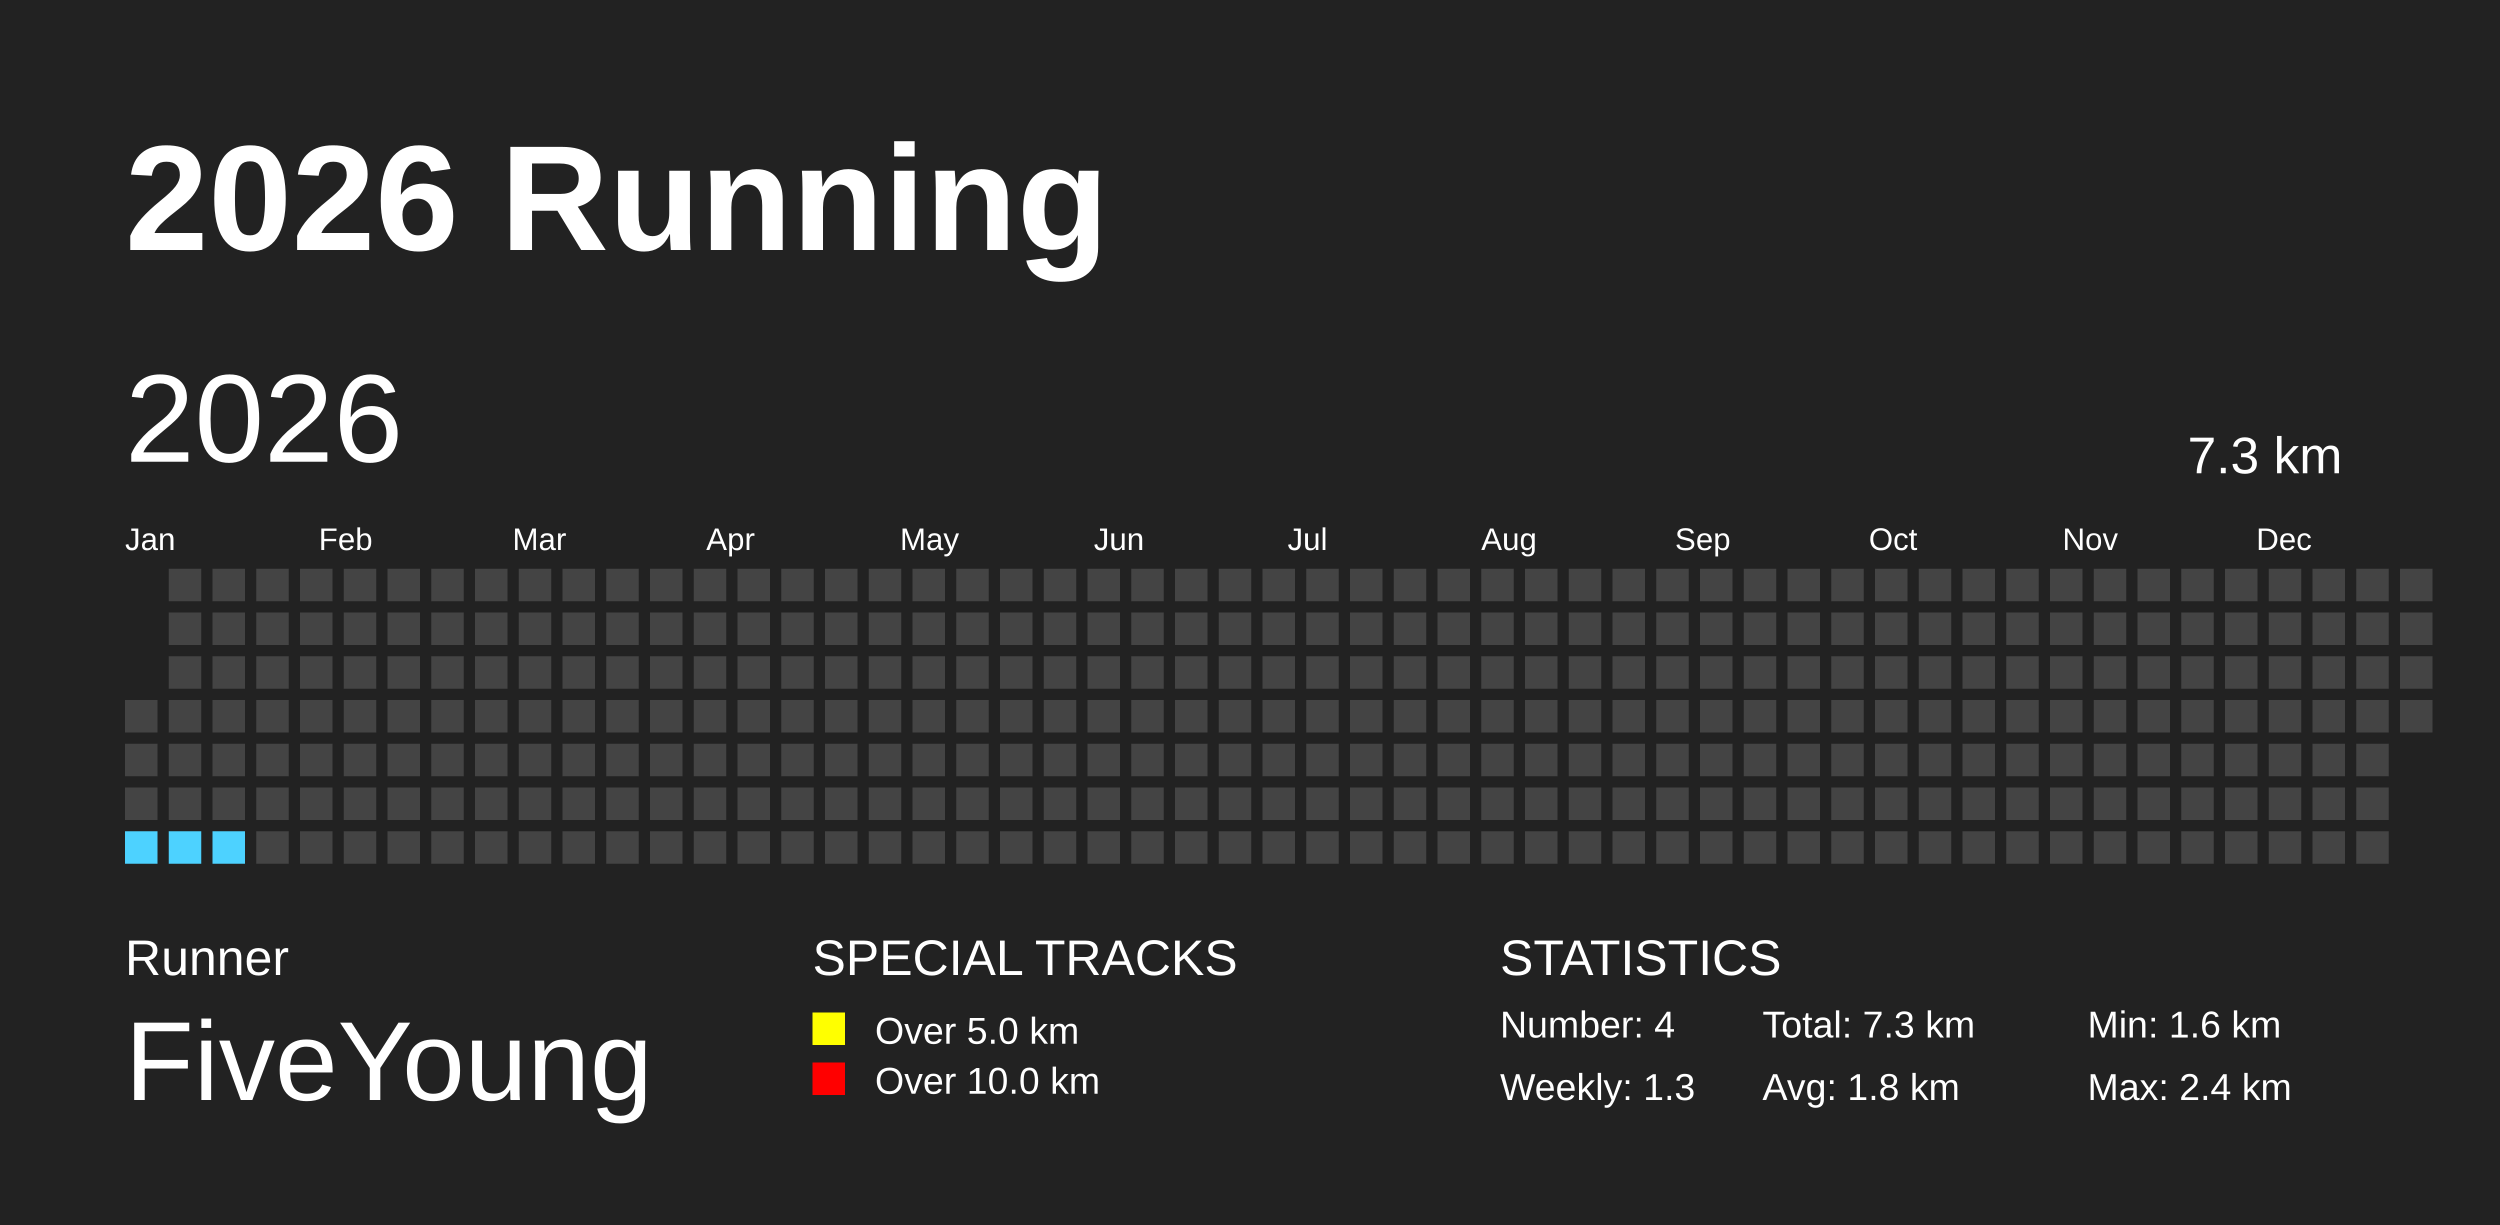
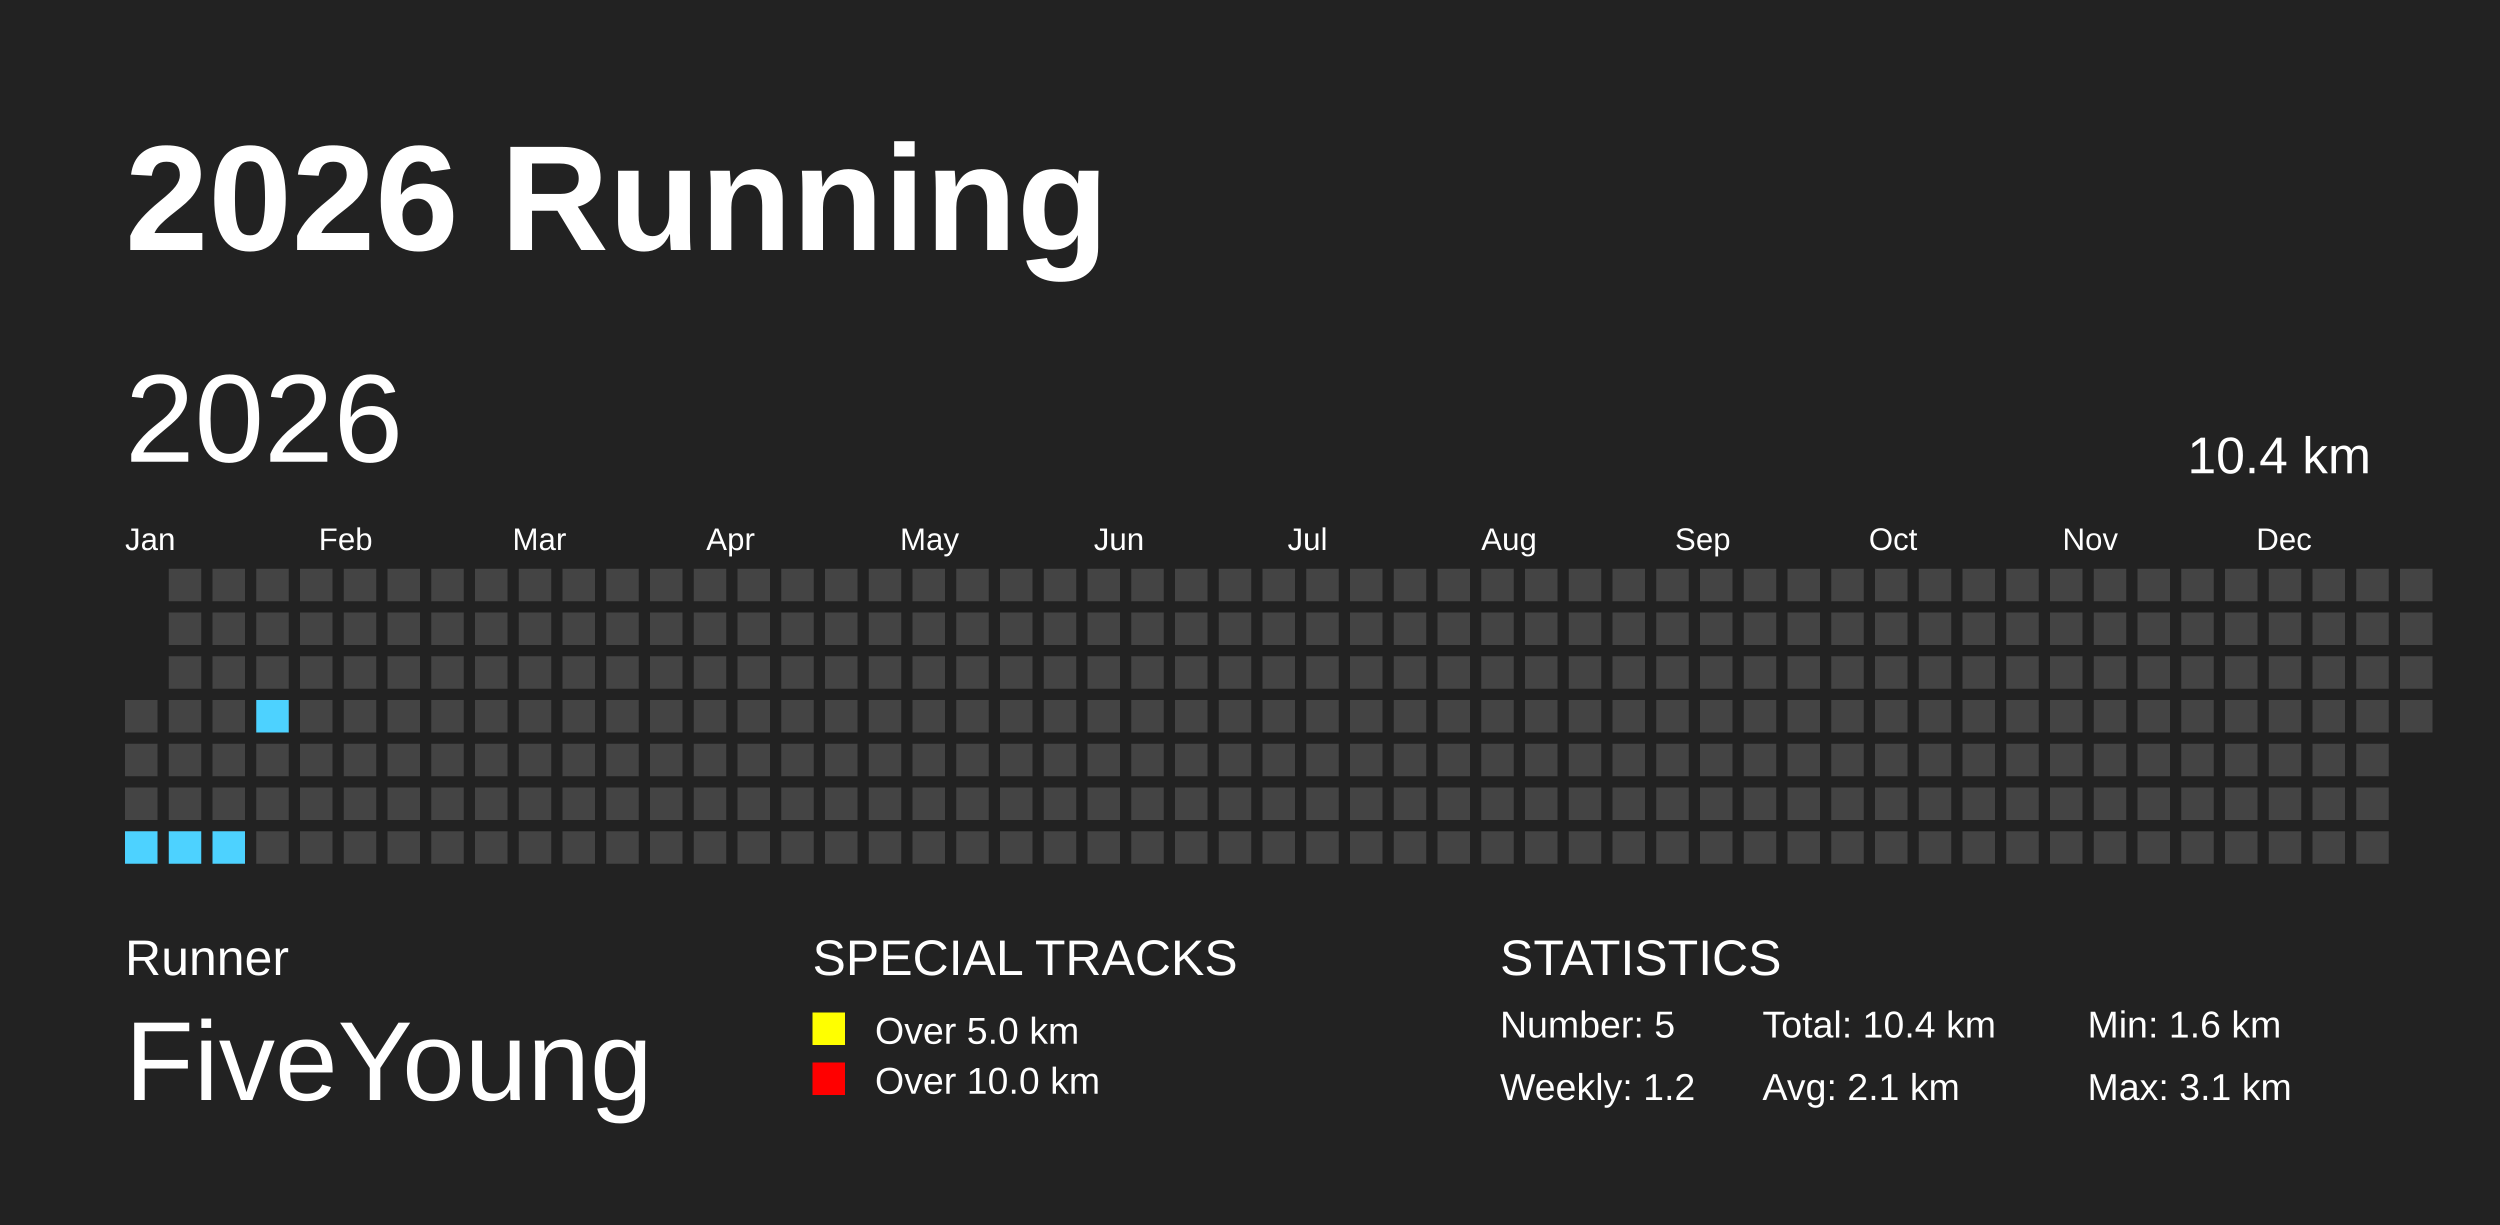
<svg xmlns="http://www.w3.org/2000/svg" baseProfile="full" height="98mm" version="1.1" viewBox="0,0,200,98" width="200mm">
  <defs />
  <rect fill="#222222" height="98" width="200" x="0" y="0" />
  <text fill="#FFFFFF" style="font-size:12px; font-family:Arial; font-weight:bold;" x="10" y="20">2026 Running</text>
  <text fill="#FFFFFF" style="font-size:4px; font-family:Arial" x="10" y="78">Runner</text>
  <text fill="#FFFFFF" style="font-size:9px; font-family:Arial" x="10" y="88">FiveYoung</text>
  <text fill="#FFFFFF" style="font-size:4px; font-family:Arial" x="65" y="78">SPECIAL TRACKS</text>
  <rect fill="yellow" height="2.6" width="2.6" x="65" y="81" />
  <text fill="#FFFFFF" style="font-size:3px; font-family:Arial" x="70" y="83.5">Over 5.0 km</text>
  <rect fill="red" height="2.6" width="2.6" x="65" y="85" />
  <text fill="#FFFFFF" style="font-size:3px; font-family:Arial" x="70" y="87.5">Over 10.0 km</text>
  <text fill="#FFFFFF" style="font-size:4px; font-family:Arial" x="120" y="78">STATISTICS</text>
-   <text fill="#FFFFFF" style="font-size:3px; font-family:Arial" x="120" y="83">Number: 4</text>
-   <text fill="#FFFFFF" style="font-size:3px; font-family:Arial" x="120" y="88">Weekly: 1.3</text>
-   <text fill="#FFFFFF" style="font-size:3px; font-family:Arial" x="141" y="83">Total: 7.3 km</text>
-   <text fill="#FFFFFF" style="font-size:3px; font-family:Arial" x="141" y="88">Avg: 1.8 km</text>
+   <text fill="#FFFFFF" style="font-size:3px; font-family:Arial" x="120" y="83">Number: 5</text>
+   <text fill="#FFFFFF" style="font-size:3px; font-family:Arial" x="120" y="88">Weekly: 1.2</text>
+   <text fill="#FFFFFF" style="font-size:3px; font-family:Arial" x="141" y="83">Total: 10.4 km</text>
+   <text fill="#FFFFFF" style="font-size:3px; font-family:Arial" x="141" y="88">Avg: 2.1 km</text>
  <text fill="#FFFFFF" style="font-size:3px; font-family:Arial" x="167" y="83">Min: 1.6 km</text>
-   <text fill="#FFFFFF" style="font-size:3px; font-family:Arial" x="167" y="88">Max: 2.4 km</text>
+   <text fill="#FFFFFF" style="font-size:3px; font-family:Arial" x="167" y="88">Max: 3.1 km</text>
  <text dominant-baseline="hanging" fill="#FFFFFF" style="font-size:10.0px; font-family:Arial;" x="10" y="30">2026</text>
-   <text dominant-baseline="hanging" fill="#FFFFFF" style="font-size:4.125px; font-family:Arial;" x="175" y="35">7.3 km</text>
+   <text dominant-baseline="hanging" fill="#FFFFFF" style="font-size:4.125px; font-family:Arial;" x="175" y="35">10.4 km</text>
  <text fill="#FFFFFF" style="font-size:2.5px; font-family:Arial" x="10.0" y="44">Jan</text>
  <text fill="#FFFFFF" style="font-size:2.5px; font-family:Arial" x="25.5" y="44">Feb</text>
  <text fill="#FFFFFF" style="font-size:2.5px; font-family:Arial" x="41.0" y="44">Mar</text>
  <text fill="#FFFFFF" style="font-size:2.5px; font-family:Arial" x="56.5" y="44">Apr</text>
  <text fill="#FFFFFF" style="font-size:2.5px; font-family:Arial" x="72.0" y="44">May</text>
  <text fill="#FFFFFF" style="font-size:2.5px; font-family:Arial" x="87.5" y="44">Jun</text>
  <text fill="#FFFFFF" style="font-size:2.5px; font-family:Arial" x="103.0" y="44">Jul</text>
  <text fill="#FFFFFF" style="font-size:2.5px; font-family:Arial" x="118.5" y="44">Aug</text>
  <text fill="#FFFFFF" style="font-size:2.5px; font-family:Arial" x="134.0" y="44">Sep</text>
  <text fill="#FFFFFF" style="font-size:2.5px; font-family:Arial" x="149.5" y="44">Oct</text>
  <text fill="#FFFFFF" style="font-size:2.5px; font-family:Arial" x="165.0" y="44">Nov</text>
  <text fill="#FFFFFF" style="font-size:2.5px; font-family:Arial" x="180.5" y="44">Dec</text>
  <rect fill="#444444" height="2.6" width="2.6" x="10.0" y="56.0" />
  <rect fill="#444444" height="2.6" width="2.6" x="10.0" y="59.5" />
  <rect fill="#444444" height="2.6" width="2.6" x="10.0" y="63.0" />
  <rect fill="#4DD2FF" height="2.6" width="2.6" x="10.0" y="66.5" />
  <rect fill="#444444" height="2.6" width="2.6" x="13.5" y="45.5" />
  <rect fill="#444444" height="2.6" width="2.6" x="13.5" y="49.0" />
  <rect fill="#444444" height="2.6" width="2.6" x="13.5" y="52.5" />
  <rect fill="#444444" height="2.6" width="2.6" x="13.5" y="56.0" />
  <rect fill="#444444" height="2.6" width="2.6" x="13.5" y="59.5" />
  <rect fill="#444444" height="2.6" width="2.6" x="13.5" y="63.0" />
  <rect fill="#4DD2FF" height="2.6" width="2.6" x="13.5" y="66.5" />
  <rect fill="#444444" height="2.6" width="2.6" x="17.0" y="45.5" />
  <rect fill="#444444" height="2.6" width="2.6" x="17.0" y="49.0" />
  <rect fill="#444444" height="2.6" width="2.6" x="17.0" y="52.5" />
  <rect fill="#444444" height="2.6" width="2.6" x="17.0" y="56.0" />
  <rect fill="#444444" height="2.6" width="2.6" x="17.0" y="59.5" />
  <rect fill="#444444" height="2.6" width="2.6" x="17.0" y="63.0" />
  <rect fill="#4DD2FF" height="2.6" width="2.6" x="17.0" y="66.5" />
  <rect fill="#444444" height="2.6" width="2.6" x="20.5" y="45.5" />
  <rect fill="#444444" height="2.6" width="2.6" x="20.5" y="49.0" />
  <rect fill="#444444" height="2.6" width="2.6" x="20.5" y="52.5" />
-   <rect fill="#444444" height="2.6" width="2.6" x="20.5" y="56.0" />
+   <rect fill="#4DD2FF" height="2.6" width="2.6" x="20.5" y="56.0" />
  <rect fill="#444444" height="2.6" width="2.6" x="20.5" y="59.5" />
  <rect fill="#444444" height="2.6" width="2.6" x="20.5" y="63.0" />
  <rect fill="#444444" height="2.6" width="2.6" x="20.5" y="66.5" />
  <rect fill="#444444" height="2.6" width="2.6" x="24.0" y="45.5" />
  <rect fill="#444444" height="2.6" width="2.6" x="24.0" y="49.0" />
  <rect fill="#444444" height="2.6" width="2.6" x="24.0" y="52.5" />
  <rect fill="#444444" height="2.6" width="2.6" x="24.0" y="56.0" />
  <rect fill="#444444" height="2.6" width="2.6" x="24.0" y="59.5" />
  <rect fill="#444444" height="2.6" width="2.6" x="24.0" y="63.0" />
  <rect fill="#444444" height="2.6" width="2.6" x="24.0" y="66.5" />
  <rect fill="#444444" height="2.6" width="2.6" x="27.5" y="45.5" />
  <rect fill="#444444" height="2.6" width="2.6" x="27.5" y="49.0" />
  <rect fill="#444444" height="2.6" width="2.6" x="27.5" y="52.5" />
  <rect fill="#444444" height="2.6" width="2.6" x="27.5" y="56.0" />
  <rect fill="#444444" height="2.6" width="2.6" x="27.5" y="59.5" />
  <rect fill="#444444" height="2.6" width="2.6" x="27.5" y="63.0" />
  <rect fill="#444444" height="2.6" width="2.6" x="27.5" y="66.5" />
  <rect fill="#444444" height="2.6" width="2.6" x="31.0" y="45.5" />
  <rect fill="#444444" height="2.6" width="2.6" x="31.0" y="49.0" />
  <rect fill="#444444" height="2.6" width="2.6" x="31.0" y="52.5" />
  <rect fill="#444444" height="2.6" width="2.6" x="31.0" y="56.0" />
  <rect fill="#444444" height="2.6" width="2.6" x="31.0" y="59.5" />
  <rect fill="#444444" height="2.6" width="2.6" x="31.0" y="63.0" />
  <rect fill="#444444" height="2.6" width="2.6" x="31.0" y="66.5" />
  <rect fill="#444444" height="2.6" width="2.6" x="34.5" y="45.5" />
  <rect fill="#444444" height="2.6" width="2.6" x="34.5" y="49.0" />
  <rect fill="#444444" height="2.6" width="2.6" x="34.5" y="52.5" />
  <rect fill="#444444" height="2.6" width="2.6" x="34.5" y="56.0" />
  <rect fill="#444444" height="2.6" width="2.6" x="34.5" y="59.5" />
  <rect fill="#444444" height="2.6" width="2.6" x="34.5" y="63.0" />
  <rect fill="#444444" height="2.6" width="2.6" x="34.5" y="66.5" />
  <rect fill="#444444" height="2.6" width="2.6" x="38.0" y="45.5" />
  <rect fill="#444444" height="2.6" width="2.6" x="38.0" y="49.0" />
  <rect fill="#444444" height="2.6" width="2.6" x="38.0" y="52.5" />
  <rect fill="#444444" height="2.6" width="2.6" x="38.0" y="56.0" />
  <rect fill="#444444" height="2.6" width="2.6" x="38.0" y="59.5" />
  <rect fill="#444444" height="2.6" width="2.6" x="38.0" y="63.0" />
  <rect fill="#444444" height="2.6" width="2.6" x="38.0" y="66.5" />
  <rect fill="#444444" height="2.6" width="2.6" x="41.5" y="45.5" />
  <rect fill="#444444" height="2.6" width="2.6" x="41.5" y="49.0" />
  <rect fill="#444444" height="2.6" width="2.6" x="41.5" y="52.5" />
  <rect fill="#444444" height="2.6" width="2.6" x="41.5" y="56.0" />
  <rect fill="#444444" height="2.6" width="2.6" x="41.5" y="59.5" />
  <rect fill="#444444" height="2.6" width="2.6" x="41.5" y="63.0" />
  <rect fill="#444444" height="2.6" width="2.6" x="41.5" y="66.5" />
  <rect fill="#444444" height="2.6" width="2.6" x="45.0" y="45.5" />
  <rect fill="#444444" height="2.6" width="2.6" x="45.0" y="49.0" />
  <rect fill="#444444" height="2.6" width="2.6" x="45.0" y="52.5" />
  <rect fill="#444444" height="2.6" width="2.6" x="45.0" y="56.0" />
  <rect fill="#444444" height="2.6" width="2.6" x="45.0" y="59.5" />
  <rect fill="#444444" height="2.6" width="2.6" x="45.0" y="63.0" />
  <rect fill="#444444" height="2.6" width="2.6" x="45.0" y="66.5" />
  <rect fill="#444444" height="2.6" width="2.6" x="48.5" y="45.5" />
  <rect fill="#444444" height="2.6" width="2.6" x="48.5" y="49.0" />
  <rect fill="#444444" height="2.6" width="2.6" x="48.5" y="52.5" />
  <rect fill="#444444" height="2.6" width="2.6" x="48.5" y="56.0" />
  <rect fill="#444444" height="2.6" width="2.6" x="48.5" y="59.5" />
  <rect fill="#444444" height="2.6" width="2.6" x="48.5" y="63.0" />
  <rect fill="#444444" height="2.6" width="2.6" x="48.5" y="66.5" />
  <rect fill="#444444" height="2.6" width="2.6" x="52.0" y="45.5" />
  <rect fill="#444444" height="2.6" width="2.6" x="52.0" y="49.0" />
  <rect fill="#444444" height="2.6" width="2.6" x="52.0" y="52.5" />
  <rect fill="#444444" height="2.6" width="2.6" x="52.0" y="56.0" />
  <rect fill="#444444" height="2.6" width="2.6" x="52.0" y="59.5" />
  <rect fill="#444444" height="2.6" width="2.6" x="52.0" y="63.0" />
  <rect fill="#444444" height="2.6" width="2.6" x="52.0" y="66.5" />
  <rect fill="#444444" height="2.6" width="2.6" x="55.5" y="45.5" />
  <rect fill="#444444" height="2.6" width="2.6" x="55.5" y="49.0" />
  <rect fill="#444444" height="2.6" width="2.6" x="55.5" y="52.5" />
  <rect fill="#444444" height="2.6" width="2.6" x="55.5" y="56.0" />
  <rect fill="#444444" height="2.6" width="2.6" x="55.5" y="59.5" />
  <rect fill="#444444" height="2.6" width="2.6" x="55.5" y="63.0" />
  <rect fill="#444444" height="2.6" width="2.6" x="55.5" y="66.5" />
  <rect fill="#444444" height="2.6" width="2.6" x="59.0" y="45.5" />
  <rect fill="#444444" height="2.6" width="2.6" x="59.0" y="49.0" />
  <rect fill="#444444" height="2.6" width="2.6" x="59.0" y="52.5" />
  <rect fill="#444444" height="2.6" width="2.6" x="59.0" y="56.0" />
  <rect fill="#444444" height="2.6" width="2.6" x="59.0" y="59.5" />
  <rect fill="#444444" height="2.6" width="2.6" x="59.0" y="63.0" />
  <rect fill="#444444" height="2.6" width="2.6" x="59.0" y="66.5" />
  <rect fill="#444444" height="2.6" width="2.6" x="62.5" y="45.5" />
  <rect fill="#444444" height="2.6" width="2.6" x="62.5" y="49.0" />
  <rect fill="#444444" height="2.6" width="2.6" x="62.5" y="52.5" />
  <rect fill="#444444" height="2.6" width="2.6" x="62.5" y="56.0" />
  <rect fill="#444444" height="2.6" width="2.6" x="62.5" y="59.5" />
  <rect fill="#444444" height="2.6" width="2.6" x="62.5" y="63.0" />
  <rect fill="#444444" height="2.6" width="2.6" x="62.5" y="66.5" />
  <rect fill="#444444" height="2.6" width="2.6" x="66.0" y="45.5" />
  <rect fill="#444444" height="2.6" width="2.6" x="66.0" y="49.0" />
  <rect fill="#444444" height="2.6" width="2.6" x="66.0" y="52.5" />
  <rect fill="#444444" height="2.6" width="2.6" x="66.0" y="56.0" />
  <rect fill="#444444" height="2.6" width="2.6" x="66.0" y="59.5" />
  <rect fill="#444444" height="2.6" width="2.6" x="66.0" y="63.0" />
  <rect fill="#444444" height="2.6" width="2.6" x="66.0" y="66.5" />
  <rect fill="#444444" height="2.6" width="2.6" x="69.5" y="45.5" />
  <rect fill="#444444" height="2.6" width="2.6" x="69.5" y="49.0" />
  <rect fill="#444444" height="2.6" width="2.6" x="69.5" y="52.5" />
  <rect fill="#444444" height="2.6" width="2.6" x="69.5" y="56.0" />
  <rect fill="#444444" height="2.6" width="2.6" x="69.5" y="59.5" />
  <rect fill="#444444" height="2.6" width="2.6" x="69.5" y="63.0" />
  <rect fill="#444444" height="2.6" width="2.6" x="69.5" y="66.5" />
  <rect fill="#444444" height="2.6" width="2.6" x="73.0" y="45.5" />
  <rect fill="#444444" height="2.6" width="2.6" x="73.0" y="49.0" />
  <rect fill="#444444" height="2.6" width="2.6" x="73.0" y="52.5" />
  <rect fill="#444444" height="2.6" width="2.6" x="73.0" y="56.0" />
  <rect fill="#444444" height="2.6" width="2.6" x="73.0" y="59.5" />
  <rect fill="#444444" height="2.6" width="2.6" x="73.0" y="63.0" />
  <rect fill="#444444" height="2.6" width="2.6" x="73.0" y="66.5" />
  <rect fill="#444444" height="2.6" width="2.6" x="76.5" y="45.5" />
  <rect fill="#444444" height="2.6" width="2.6" x="76.5" y="49.0" />
  <rect fill="#444444" height="2.6" width="2.6" x="76.5" y="52.5" />
  <rect fill="#444444" height="2.6" width="2.6" x="76.5" y="56.0" />
  <rect fill="#444444" height="2.6" width="2.6" x="76.5" y="59.5" />
  <rect fill="#444444" height="2.6" width="2.6" x="76.5" y="63.0" />
  <rect fill="#444444" height="2.6" width="2.6" x="76.5" y="66.5" />
  <rect fill="#444444" height="2.6" width="2.6" x="80.0" y="45.5" />
  <rect fill="#444444" height="2.6" width="2.6" x="80.0" y="49.0" />
  <rect fill="#444444" height="2.6" width="2.6" x="80.0" y="52.5" />
  <rect fill="#444444" height="2.6" width="2.6" x="80.0" y="56.0" />
  <rect fill="#444444" height="2.6" width="2.6" x="80.0" y="59.5" />
  <rect fill="#444444" height="2.6" width="2.6" x="80.0" y="63.0" />
  <rect fill="#444444" height="2.6" width="2.6" x="80.0" y="66.5" />
  <rect fill="#444444" height="2.6" width="2.6" x="83.5" y="45.5" />
  <rect fill="#444444" height="2.6" width="2.6" x="83.5" y="49.0" />
  <rect fill="#444444" height="2.6" width="2.6" x="83.5" y="52.5" />
  <rect fill="#444444" height="2.6" width="2.6" x="83.5" y="56.0" />
  <rect fill="#444444" height="2.6" width="2.6" x="83.5" y="59.5" />
  <rect fill="#444444" height="2.6" width="2.6" x="83.5" y="63.0" />
  <rect fill="#444444" height="2.6" width="2.6" x="83.5" y="66.5" />
  <rect fill="#444444" height="2.6" width="2.6" x="87.0" y="45.5" />
  <rect fill="#444444" height="2.6" width="2.6" x="87.0" y="49.0" />
  <rect fill="#444444" height="2.6" width="2.6" x="87.0" y="52.5" />
  <rect fill="#444444" height="2.6" width="2.6" x="87.0" y="56.0" />
  <rect fill="#444444" height="2.6" width="2.6" x="87.0" y="59.5" />
  <rect fill="#444444" height="2.6" width="2.6" x="87.0" y="63.0" />
  <rect fill="#444444" height="2.6" width="2.6" x="87.0" y="66.5" />
  <rect fill="#444444" height="2.6" width="2.6" x="90.5" y="45.5" />
  <rect fill="#444444" height="2.6" width="2.6" x="90.5" y="49.0" />
  <rect fill="#444444" height="2.6" width="2.6" x="90.5" y="52.5" />
  <rect fill="#444444" height="2.6" width="2.6" x="90.5" y="56.0" />
  <rect fill="#444444" height="2.6" width="2.6" x="90.5" y="59.5" />
  <rect fill="#444444" height="2.6" width="2.6" x="90.5" y="63.0" />
  <rect fill="#444444" height="2.6" width="2.6" x="90.5" y="66.5" />
  <rect fill="#444444" height="2.6" width="2.6" x="94.0" y="45.5" />
  <rect fill="#444444" height="2.6" width="2.6" x="94.0" y="49.0" />
  <rect fill="#444444" height="2.6" width="2.6" x="94.0" y="52.5" />
  <rect fill="#444444" height="2.6" width="2.6" x="94.0" y="56.0" />
  <rect fill="#444444" height="2.6" width="2.6" x="94.0" y="59.5" />
  <rect fill="#444444" height="2.6" width="2.6" x="94.0" y="63.0" />
  <rect fill="#444444" height="2.6" width="2.6" x="94.0" y="66.5" />
  <rect fill="#444444" height="2.6" width="2.6" x="97.5" y="45.5" />
  <rect fill="#444444" height="2.6" width="2.6" x="97.5" y="49.0" />
  <rect fill="#444444" height="2.6" width="2.6" x="97.5" y="52.5" />
  <rect fill="#444444" height="2.6" width="2.6" x="97.5" y="56.0" />
  <rect fill="#444444" height="2.6" width="2.6" x="97.5" y="59.5" />
  <rect fill="#444444" height="2.6" width="2.6" x="97.5" y="63.0" />
  <rect fill="#444444" height="2.6" width="2.6" x="97.5" y="66.5" />
  <rect fill="#444444" height="2.6" width="2.6" x="101.0" y="45.5" />
  <rect fill="#444444" height="2.6" width="2.6" x="101.0" y="49.0" />
  <rect fill="#444444" height="2.6" width="2.6" x="101.0" y="52.5" />
  <rect fill="#444444" height="2.6" width="2.6" x="101.0" y="56.0" />
  <rect fill="#444444" height="2.6" width="2.6" x="101.0" y="59.5" />
  <rect fill="#444444" height="2.6" width="2.6" x="101.0" y="63.0" />
  <rect fill="#444444" height="2.6" width="2.6" x="101.0" y="66.5" />
  <rect fill="#444444" height="2.6" width="2.6" x="104.5" y="45.5" />
  <rect fill="#444444" height="2.6" width="2.6" x="104.5" y="49.0" />
  <rect fill="#444444" height="2.6" width="2.6" x="104.5" y="52.5" />
  <rect fill="#444444" height="2.6" width="2.6" x="104.5" y="56.0" />
  <rect fill="#444444" height="2.6" width="2.6" x="104.5" y="59.5" />
  <rect fill="#444444" height="2.6" width="2.6" x="104.5" y="63.0" />
  <rect fill="#444444" height="2.6" width="2.6" x="104.5" y="66.5" />
  <rect fill="#444444" height="2.6" width="2.6" x="108.0" y="45.5" />
  <rect fill="#444444" height="2.6" width="2.6" x="108.0" y="49.0" />
  <rect fill="#444444" height="2.6" width="2.6" x="108.0" y="52.5" />
  <rect fill="#444444" height="2.6" width="2.6" x="108.0" y="56.0" />
  <rect fill="#444444" height="2.6" width="2.6" x="108.0" y="59.5" />
  <rect fill="#444444" height="2.6" width="2.6" x="108.0" y="63.0" />
  <rect fill="#444444" height="2.6" width="2.6" x="108.0" y="66.5" />
  <rect fill="#444444" height="2.6" width="2.6" x="111.5" y="45.5" />
  <rect fill="#444444" height="2.6" width="2.6" x="111.5" y="49.0" />
  <rect fill="#444444" height="2.6" width="2.6" x="111.5" y="52.5" />
  <rect fill="#444444" height="2.6" width="2.6" x="111.5" y="56.0" />
  <rect fill="#444444" height="2.6" width="2.6" x="111.5" y="59.5" />
  <rect fill="#444444" height="2.6" width="2.6" x="111.5" y="63.0" />
  <rect fill="#444444" height="2.6" width="2.6" x="111.5" y="66.5" />
  <rect fill="#444444" height="2.6" width="2.6" x="115.0" y="45.5" />
  <rect fill="#444444" height="2.6" width="2.6" x="115.0" y="49.0" />
  <rect fill="#444444" height="2.6" width="2.6" x="115.0" y="52.5" />
  <rect fill="#444444" height="2.6" width="2.6" x="115.0" y="56.0" />
  <rect fill="#444444" height="2.6" width="2.6" x="115.0" y="59.5" />
  <rect fill="#444444" height="2.6" width="2.6" x="115.0" y="63.0" />
  <rect fill="#444444" height="2.6" width="2.6" x="115.0" y="66.5" />
  <rect fill="#444444" height="2.6" width="2.6" x="118.5" y="45.5" />
  <rect fill="#444444" height="2.6" width="2.6" x="118.5" y="49.0" />
  <rect fill="#444444" height="2.6" width="2.6" x="118.5" y="52.5" />
  <rect fill="#444444" height="2.6" width="2.6" x="118.5" y="56.0" />
  <rect fill="#444444" height="2.6" width="2.6" x="118.5" y="59.5" />
  <rect fill="#444444" height="2.6" width="2.6" x="118.5" y="63.0" />
  <rect fill="#444444" height="2.6" width="2.6" x="118.5" y="66.5" />
  <rect fill="#444444" height="2.6" width="2.6" x="122.0" y="45.5" />
  <rect fill="#444444" height="2.6" width="2.6" x="122.0" y="49.0" />
  <rect fill="#444444" height="2.6" width="2.6" x="122.0" y="52.5" />
  <rect fill="#444444" height="2.6" width="2.6" x="122.0" y="56.0" />
  <rect fill="#444444" height="2.6" width="2.6" x="122.0" y="59.5" />
  <rect fill="#444444" height="2.6" width="2.6" x="122.0" y="63.0" />
  <rect fill="#444444" height="2.6" width="2.6" x="122.0" y="66.5" />
  <rect fill="#444444" height="2.6" width="2.6" x="125.5" y="45.5" />
  <rect fill="#444444" height="2.6" width="2.6" x="125.5" y="49.0" />
  <rect fill="#444444" height="2.6" width="2.6" x="125.5" y="52.5" />
  <rect fill="#444444" height="2.6" width="2.6" x="125.5" y="56.0" />
  <rect fill="#444444" height="2.6" width="2.6" x="125.5" y="59.5" />
  <rect fill="#444444" height="2.6" width="2.6" x="125.5" y="63.0" />
  <rect fill="#444444" height="2.6" width="2.6" x="125.5" y="66.5" />
  <rect fill="#444444" height="2.6" width="2.6" x="129.0" y="45.5" />
  <rect fill="#444444" height="2.6" width="2.6" x="129.0" y="49.0" />
  <rect fill="#444444" height="2.6" width="2.6" x="129.0" y="52.5" />
  <rect fill="#444444" height="2.6" width="2.6" x="129.0" y="56.0" />
  <rect fill="#444444" height="2.6" width="2.6" x="129.0" y="59.5" />
  <rect fill="#444444" height="2.6" width="2.6" x="129.0" y="63.0" />
  <rect fill="#444444" height="2.6" width="2.6" x="129.0" y="66.5" />
  <rect fill="#444444" height="2.6" width="2.6" x="132.5" y="45.5" />
  <rect fill="#444444" height="2.6" width="2.6" x="132.5" y="49.0" />
  <rect fill="#444444" height="2.6" width="2.6" x="132.5" y="52.5" />
  <rect fill="#444444" height="2.6" width="2.6" x="132.5" y="56.0" />
  <rect fill="#444444" height="2.6" width="2.6" x="132.5" y="59.5" />
  <rect fill="#444444" height="2.6" width="2.6" x="132.5" y="63.0" />
  <rect fill="#444444" height="2.6" width="2.6" x="132.5" y="66.5" />
  <rect fill="#444444" height="2.6" width="2.6" x="136.0" y="45.5" />
  <rect fill="#444444" height="2.6" width="2.6" x="136.0" y="49.0" />
  <rect fill="#444444" height="2.6" width="2.6" x="136.0" y="52.5" />
  <rect fill="#444444" height="2.6" width="2.6" x="136.0" y="56.0" />
  <rect fill="#444444" height="2.6" width="2.6" x="136.0" y="59.5" />
  <rect fill="#444444" height="2.6" width="2.6" x="136.0" y="63.0" />
  <rect fill="#444444" height="2.6" width="2.6" x="136.0" y="66.5" />
  <rect fill="#444444" height="2.6" width="2.6" x="139.5" y="45.5" />
  <rect fill="#444444" height="2.6" width="2.6" x="139.5" y="49.0" />
  <rect fill="#444444" height="2.6" width="2.6" x="139.5" y="52.5" />
  <rect fill="#444444" height="2.6" width="2.6" x="139.5" y="56.0" />
  <rect fill="#444444" height="2.6" width="2.6" x="139.5" y="59.5" />
  <rect fill="#444444" height="2.6" width="2.6" x="139.5" y="63.0" />
  <rect fill="#444444" height="2.6" width="2.6" x="139.5" y="66.5" />
  <rect fill="#444444" height="2.6" width="2.6" x="143.0" y="45.5" />
  <rect fill="#444444" height="2.6" width="2.6" x="143.0" y="49.0" />
  <rect fill="#444444" height="2.6" width="2.6" x="143.0" y="52.5" />
  <rect fill="#444444" height="2.6" width="2.6" x="143.0" y="56.0" />
  <rect fill="#444444" height="2.6" width="2.6" x="143.0" y="59.5" />
  <rect fill="#444444" height="2.6" width="2.6" x="143.0" y="63.0" />
  <rect fill="#444444" height="2.6" width="2.6" x="143.0" y="66.5" />
  <rect fill="#444444" height="2.6" width="2.6" x="146.5" y="45.5" />
  <rect fill="#444444" height="2.6" width="2.6" x="146.5" y="49.0" />
  <rect fill="#444444" height="2.6" width="2.6" x="146.5" y="52.5" />
  <rect fill="#444444" height="2.6" width="2.6" x="146.5" y="56.0" />
  <rect fill="#444444" height="2.6" width="2.6" x="146.5" y="59.5" />
  <rect fill="#444444" height="2.6" width="2.6" x="146.5" y="63.0" />
  <rect fill="#444444" height="2.6" width="2.6" x="146.5" y="66.5" />
  <rect fill="#444444" height="2.6" width="2.6" x="150.0" y="45.5" />
  <rect fill="#444444" height="2.6" width="2.6" x="150.0" y="49.0" />
  <rect fill="#444444" height="2.6" width="2.6" x="150.0" y="52.5" />
  <rect fill="#444444" height="2.6" width="2.6" x="150.0" y="56.0" />
  <rect fill="#444444" height="2.6" width="2.6" x="150.0" y="59.5" />
  <rect fill="#444444" height="2.6" width="2.6" x="150.0" y="63.0" />
  <rect fill="#444444" height="2.6" width="2.6" x="150.0" y="66.5" />
  <rect fill="#444444" height="2.6" width="2.6" x="153.5" y="45.5" />
  <rect fill="#444444" height="2.6" width="2.6" x="153.5" y="49.0" />
  <rect fill="#444444" height="2.6" width="2.6" x="153.5" y="52.5" />
  <rect fill="#444444" height="2.6" width="2.6" x="153.5" y="56.0" />
  <rect fill="#444444" height="2.6" width="2.6" x="153.5" y="59.5" />
  <rect fill="#444444" height="2.6" width="2.6" x="153.5" y="63.0" />
  <rect fill="#444444" height="2.6" width="2.6" x="153.5" y="66.5" />
  <rect fill="#444444" height="2.6" width="2.6" x="157.0" y="45.5" />
  <rect fill="#444444" height="2.6" width="2.6" x="157.0" y="49.0" />
  <rect fill="#444444" height="2.6" width="2.6" x="157.0" y="52.5" />
  <rect fill="#444444" height="2.6" width="2.6" x="157.0" y="56.0" />
  <rect fill="#444444" height="2.6" width="2.6" x="157.0" y="59.5" />
  <rect fill="#444444" height="2.6" width="2.6" x="157.0" y="63.0" />
  <rect fill="#444444" height="2.6" width="2.6" x="157.0" y="66.5" />
  <rect fill="#444444" height="2.6" width="2.6" x="160.5" y="45.5" />
  <rect fill="#444444" height="2.6" width="2.6" x="160.5" y="49.0" />
  <rect fill="#444444" height="2.6" width="2.6" x="160.5" y="52.5" />
  <rect fill="#444444" height="2.6" width="2.6" x="160.5" y="56.0" />
  <rect fill="#444444" height="2.6" width="2.6" x="160.5" y="59.5" />
  <rect fill="#444444" height="2.6" width="2.6" x="160.5" y="63.0" />
  <rect fill="#444444" height="2.6" width="2.6" x="160.5" y="66.5" />
  <rect fill="#444444" height="2.6" width="2.6" x="164.0" y="45.5" />
  <rect fill="#444444" height="2.6" width="2.6" x="164.0" y="49.0" />
  <rect fill="#444444" height="2.6" width="2.6" x="164.0" y="52.5" />
  <rect fill="#444444" height="2.6" width="2.6" x="164.0" y="56.0" />
  <rect fill="#444444" height="2.6" width="2.6" x="164.0" y="59.5" />
  <rect fill="#444444" height="2.6" width="2.6" x="164.0" y="63.0" />
  <rect fill="#444444" height="2.6" width="2.6" x="164.0" y="66.5" />
  <rect fill="#444444" height="2.6" width="2.6" x="167.5" y="45.5" />
  <rect fill="#444444" height="2.6" width="2.6" x="167.5" y="49.0" />
  <rect fill="#444444" height="2.6" width="2.6" x="167.5" y="52.5" />
  <rect fill="#444444" height="2.6" width="2.6" x="167.5" y="56.0" />
  <rect fill="#444444" height="2.6" width="2.6" x="167.5" y="59.5" />
  <rect fill="#444444" height="2.6" width="2.6" x="167.5" y="63.0" />
  <rect fill="#444444" height="2.6" width="2.6" x="167.5" y="66.5" />
  <rect fill="#444444" height="2.6" width="2.6" x="171.0" y="45.5" />
  <rect fill="#444444" height="2.6" width="2.6" x="171.0" y="49.0" />
  <rect fill="#444444" height="2.6" width="2.6" x="171.0" y="52.5" />
  <rect fill="#444444" height="2.6" width="2.6" x="171.0" y="56.0" />
  <rect fill="#444444" height="2.6" width="2.6" x="171.0" y="59.5" />
  <rect fill="#444444" height="2.6" width="2.6" x="171.0" y="63.0" />
  <rect fill="#444444" height="2.6" width="2.6" x="171.0" y="66.5" />
  <rect fill="#444444" height="2.6" width="2.6" x="174.5" y="45.5" />
  <rect fill="#444444" height="2.6" width="2.6" x="174.5" y="49.0" />
  <rect fill="#444444" height="2.6" width="2.6" x="174.5" y="52.5" />
  <rect fill="#444444" height="2.6" width="2.6" x="174.5" y="56.0" />
  <rect fill="#444444" height="2.6" width="2.6" x="174.5" y="59.5" />
  <rect fill="#444444" height="2.6" width="2.6" x="174.5" y="63.0" />
  <rect fill="#444444" height="2.6" width="2.6" x="174.5" y="66.5" />
  <rect fill="#444444" height="2.6" width="2.6" x="178.0" y="45.5" />
  <rect fill="#444444" height="2.6" width="2.6" x="178.0" y="49.0" />
  <rect fill="#444444" height="2.6" width="2.6" x="178.0" y="52.5" />
  <rect fill="#444444" height="2.6" width="2.6" x="178.0" y="56.0" />
  <rect fill="#444444" height="2.6" width="2.6" x="178.0" y="59.5" />
  <rect fill="#444444" height="2.6" width="2.6" x="178.0" y="63.0" />
  <rect fill="#444444" height="2.6" width="2.6" x="178.0" y="66.5" />
  <rect fill="#444444" height="2.6" width="2.6" x="181.5" y="45.5" />
  <rect fill="#444444" height="2.6" width="2.6" x="181.5" y="49.0" />
  <rect fill="#444444" height="2.6" width="2.6" x="181.5" y="52.5" />
  <rect fill="#444444" height="2.6" width="2.6" x="181.5" y="56.0" />
  <rect fill="#444444" height="2.6" width="2.6" x="181.5" y="59.5" />
  <rect fill="#444444" height="2.6" width="2.6" x="181.5" y="63.0" />
  <rect fill="#444444" height="2.6" width="2.6" x="181.5" y="66.5" />
  <rect fill="#444444" height="2.6" width="2.6" x="185.0" y="45.5" />
  <rect fill="#444444" height="2.6" width="2.6" x="185.0" y="49.0" />
  <rect fill="#444444" height="2.6" width="2.6" x="185.0" y="52.5" />
  <rect fill="#444444" height="2.6" width="2.6" x="185.0" y="56.0" />
  <rect fill="#444444" height="2.6" width="2.6" x="185.0" y="59.5" />
  <rect fill="#444444" height="2.6" width="2.6" x="185.0" y="63.0" />
  <rect fill="#444444" height="2.6" width="2.6" x="185.0" y="66.5" />
  <rect fill="#444444" height="2.6" width="2.6" x="188.5" y="45.5" />
  <rect fill="#444444" height="2.6" width="2.6" x="188.5" y="49.0" />
  <rect fill="#444444" height="2.6" width="2.6" x="188.5" y="52.5" />
  <rect fill="#444444" height="2.6" width="2.6" x="188.5" y="56.0" />
  <rect fill="#444444" height="2.6" width="2.6" x="188.5" y="59.5" />
  <rect fill="#444444" height="2.6" width="2.6" x="188.5" y="63.0" />
  <rect fill="#444444" height="2.6" width="2.6" x="188.5" y="66.5" />
  <rect fill="#444444" height="2.6" width="2.6" x="192.0" y="45.5" />
  <rect fill="#444444" height="2.6" width="2.6" x="192.0" y="49.0" />
  <rect fill="#444444" height="2.6" width="2.6" x="192.0" y="52.5" />
  <rect fill="#444444" height="2.6" width="2.6" x="192.0" y="56.0" />
</svg>
